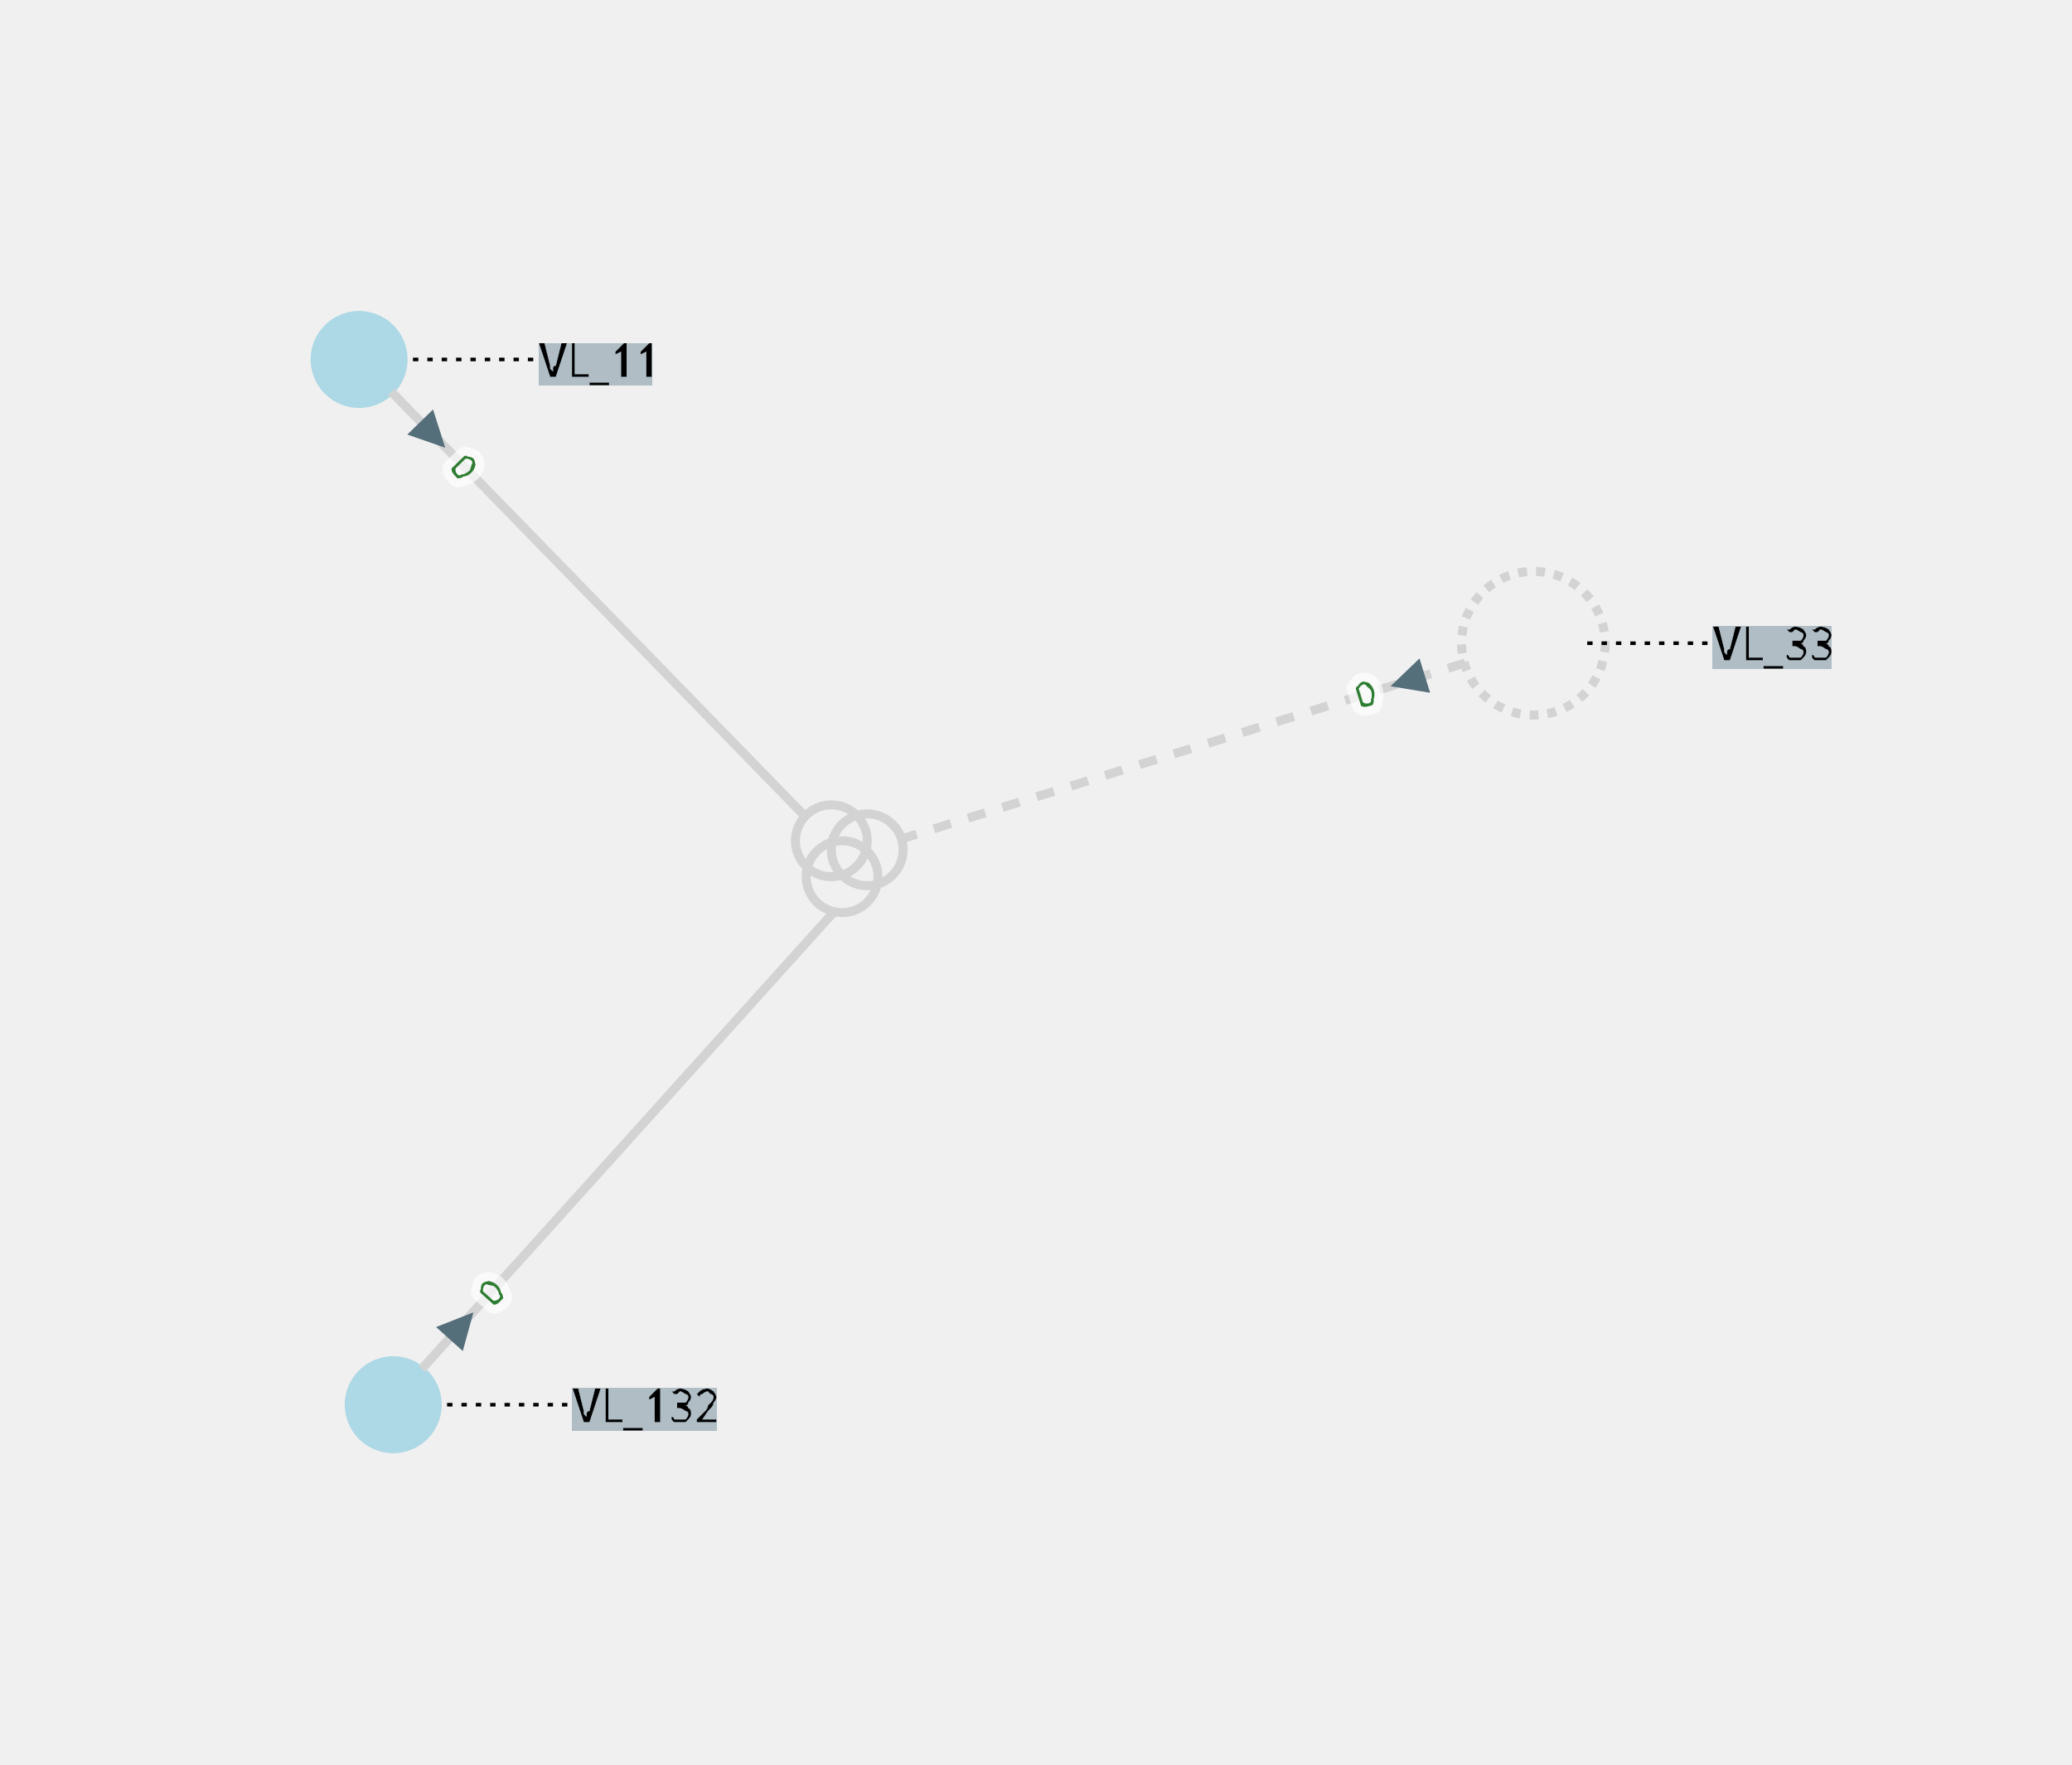
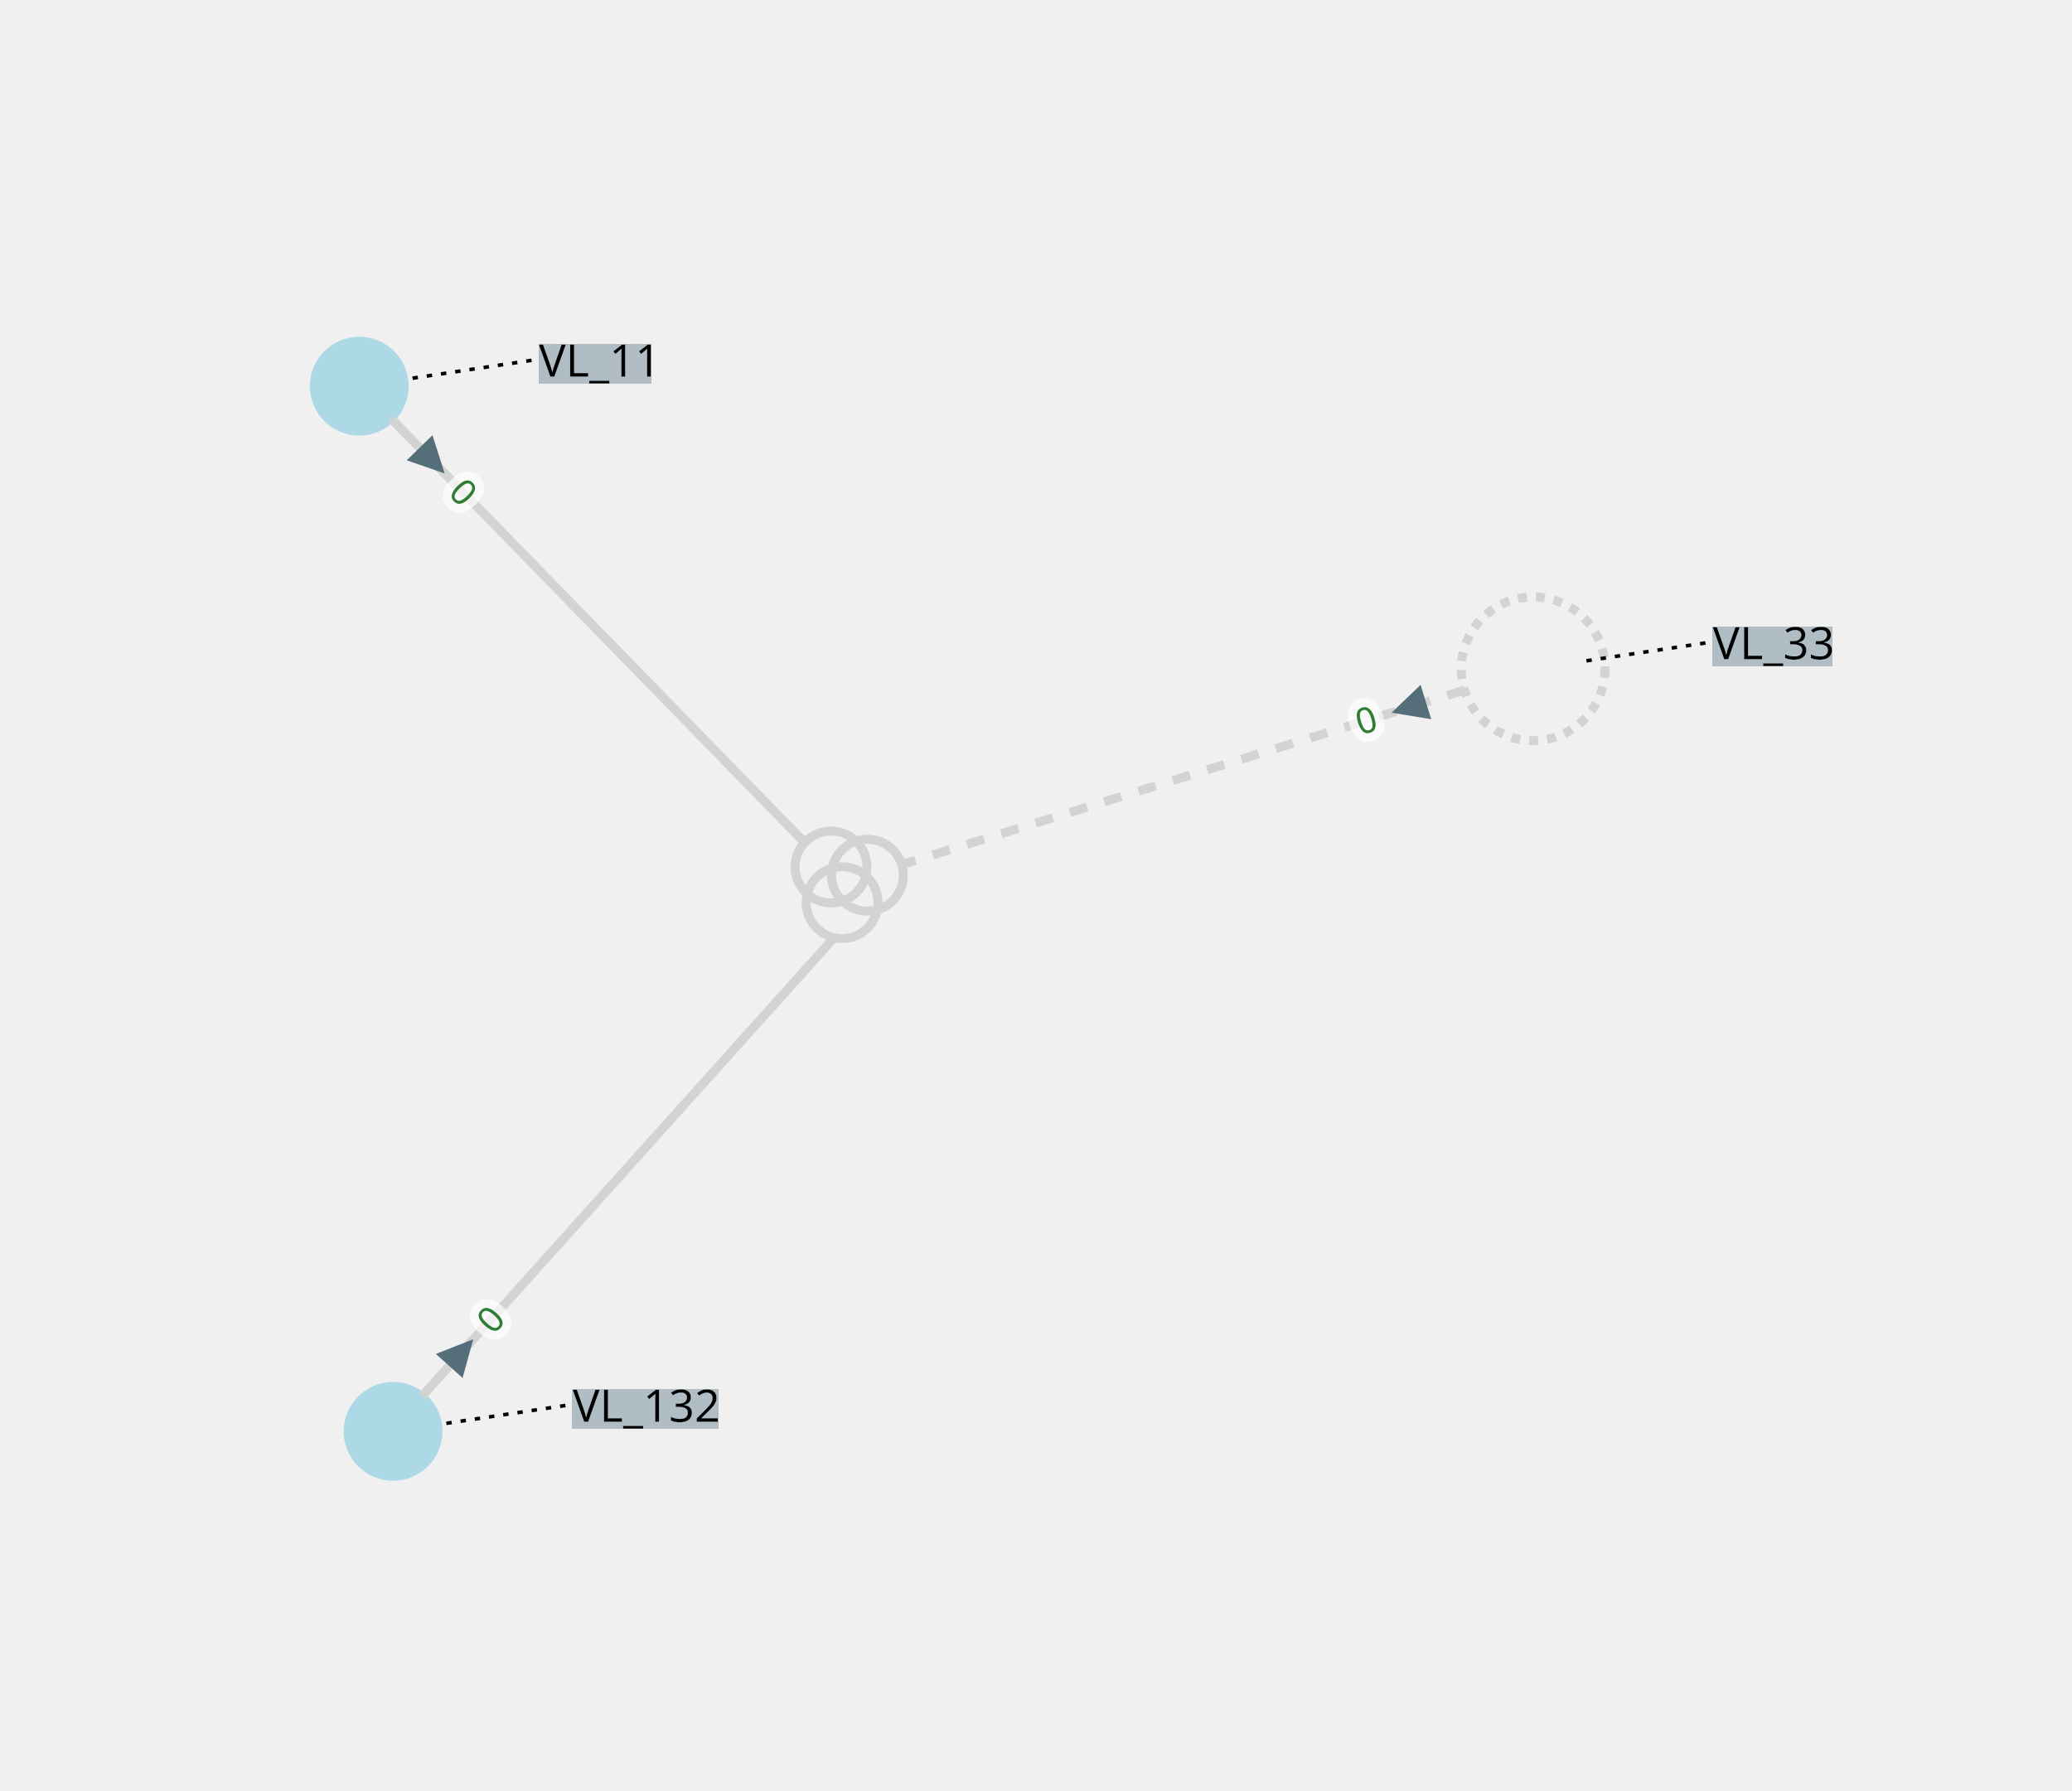
- <svg xmlns="http://www.w3.org/2000/svg" width="800.00" height="680.96" viewBox="-3.99 -4.23 11.54 9.82">
+ <svg xmlns="http://www.w3.org/2000/svg" width="800.00" height="691.36" viewBox="-398.78 -437.73 1153.52 996.87">
  <style>
- .nad-branch-edges polyline, .nad-branch-edges path {stroke: var(--nad-vl-color, lightgrey); stroke-width: 0.05; fill: none}
- .nad-branch-edges circle {stroke: var(--nad-vl-color, lightgrey); stroke-width: 0.05; fill: none}
- .nad-3wt-edges polyline {stroke: var(--nad-vl-color, lightgrey); stroke-width: 0.05; fill: none}
- .nad-text-edges {stroke: black; stroke-width: 0.02; stroke-dasharray: .03,.05}
- .nad-branch-edges .nad-disconnected polyline, .nad-3wt-edges .nad-disconnected polyline {stroke-dasharray: .1,.1}
+ .nad-branch-edges polyline, .nad-branch-edges path {stroke: var(--nad-vl-color, lightgrey); stroke-width: 5; fill: none}
+ .nad-branch-edges circle {stroke: var(--nad-vl-color, lightgrey); stroke-width: 5; fill: none}
+ .nad-3wt-edges polyline {stroke: var(--nad-vl-color, lightgrey); stroke-width: 5; fill: none}
+ .nad-text-edges {stroke: black; stroke-width: 2; stroke-dasharray: 3,5}
+ .nad-branch-edges .nad-disconnected polyline, .nad-3wt-edges .nad-disconnected polyline {stroke-dasharray: 10,10}
.nad-vl-nodes circle, .nad-vl-nodes path {fill: var(--nad-vl-color, lightblue)}
- .nad-vl-nodes circle.nad-unknown-busnode {stroke: lightgrey; stroke-width: 0.05; stroke-dasharray: .05,.05; fill: none}
- .nad-hvdc-edge polyline.nad-hvdc {stroke: grey; stroke-width: 0.2}
- .nad-3wt-nodes circle {stroke: var(--nad-vl-color, lightgrey); stroke-width: 0.05; fill: none}
+ .nad-vl-nodes circle.nad-unknown-busnode {stroke: lightgrey; stroke-width: 5; stroke-dasharray: 5,5; fill: none}
+ .nad-hvdc-edge polyline.nad-hvdc {stroke: grey; stroke-width: 20}
+ .nad-3wt-nodes circle {stroke: var(--nad-vl-color, lightgrey); stroke-width: 5; fill: none}
.nad-state-out .nad-arrow-in {visibility: hidden}
.nad-state-in .nad-arrow-out {visibility: hidden}
.nad-active path {stroke: none; fill: #546e7a}
.nad-active {visibility: visible}
.nad-reactive {visibility: hidden}
.nad-reactive path {stroke: none; fill: #0277bd}
.nad-text-background {flood-color: #90a4aeaa}
- .nad-text-nodes {font: 0.25px "Verdana"; fill: black; dominant-baseline: central}
- .nad-edge-infos text {font: 0.2px "Verdana"; dominant-baseline:middle; stroke: #FFFFFFAA; stroke-width: 0.1; stroke-linejoin:round; paint-order: stroke}
+ .nad-text-nodes {font: 25px "Verdana"; fill: black; dominant-baseline: central}
+ .nad-edge-infos text {font: 20px "Verdana"; dominant-baseline:middle; stroke: #FFFFFFAA; stroke-width: 10; stroke-linejoin:round; paint-order: stroke}
.nad-edge-infos .nad-state-in text {fill: #b71c1c}
.nad-edge-infos .nad-state-out text {fill: #2e7d32}
.nad-vl0to30 {--nad-vl-color: #AFB42B}
.nad-vl30to50 {--nad-vl-color: #EF9A9A}
.nad-vl50to70 {--nad-vl-color: #9C27B0}
.nad-vl70to120 {--nad-vl-color: #E65100}
.nad-vl120to180 {--nad-vl-color: #00ACC1}
.nad-vl180to300 {--nad-vl-color: #2E7D32}
.nad-vl300to500 {--nad-vl-color: #D32F2F}
.nad-branch-edges .nad-overload polyline, .nad-branch-edges .nad-overload path {animation: line-blink 3s infinite}
.nad-vl-nodes .nad-overvoltage {animation: node-over-blink 3s infinite}
.nad-vl-nodes .nad-undervoltage {animation: node-under-blink 3s infinite}

@keyframes line-blink {
-   0%, 80%, 100% {stroke: var(--nad-vl-color, black); stroke-width: 0.05}
-   40% {stroke: #FFEB3B; stroke-width: 0.15}
+   0%, 80%, 100% {stroke: var(--nad-vl-color, black); stroke-width: 5}
+   40% {stroke: #FFEB3B; stroke-width: 15}
}
@keyframes node-over-blink {
  0%, 80%, 100% {stroke: white; stroke-width: 0}
-   40% {stroke: #ff5722; stroke-width: 0.15}
+   40% {stroke: #ff5722; stroke-width: 15}
}
@keyframes node-under-blink {
  0%, 80%, 100% {stroke: white; stroke-width: 0}
-   40% {stroke: #00BCD4; stroke-width: 0.15}
+   40% {stroke: #00BCD4; stroke-width: 15}
}
</style>
  <defs>
    <filter id="textBgFilter" x="0" y="0" width="1" height="1">
      <feFlood class="nad-text-background" />
      <feComposite in="SourceGraphic" operator="over" />
    </filter>
  </defs>
  <g class="nad-vl-nodes">
-     <g transform="translate(-1.99,-2.23)" id="0" class="nad-vl0to30">
-       <circle r="0.27" id="1" />
+     <g transform="translate(-198.78,-222.73)" id="0" class="nad-vl0to30">
+       <circle r="27.50" id="1" />
    </g>
-     <g transform="translate(-1.80,3.59)" id="2" class="nad-vl120to180">
-       <circle r="0.27" id="3" />
+     <g transform="translate(-179.95,359.14)" id="2" class="nad-vl120to180">
+       <circle r="27.50" id="3" />
    </g>
-     <g transform="translate(4.55,-0.65)" id="4" class="nad-vl30to50">
-       <circle class="nad-unknown-busnode" r="0.40" />
+     <g transform="translate(454.74,-65.39)" id="4" class="nad-vl30to50">
+       <circle class="nad-unknown-busnode" r="40.00" />
    </g>
  </g>
  <g class="nad-branch-edges" />
  <g class="nad-3wt-edges">
    <g id="6" class="nad-vl0to30">
-       <polyline points="-1.81,-2.05 0.49,0.31" />
-       <g class="nad-edge-infos" transform="translate(-1.58,-1.81)">
+       <polyline points="-180.89,-204.55 49.18,31.35" />
+       <g class="nad-edge-infos" transform="translate(-158.20,-181.29)">
        <g class="nad-active nad-state-out">
          <g transform="rotate(135.72)">
-             <path class="nad-arrow-in" d="M-0.1 -0.1 H0.1 L0 0.1z" />
-             <path class="nad-arrow-out" d="M-0.1 0.1 H0.1 L0 -0.1z" />
+             <path class="nad-arrow-in" transform="scale(10.00)" d="M-1 -1 H1 L0 1z" />
+             <path class="nad-arrow-out" transform="scale(10.00)" d="M-1 1 H1 L0 -1z" />
          </g>
-           <text transform="rotate(45.72)" x="0.19">0</text>
+           <text transform="rotate(45.72)" x="19.00">0</text>
        </g>
        <g class="nad-reactive nad-state-out">
          <g transform="rotate(135.72)">
-             <path class="nad-arrow-in" d="M-0.1 -0.1 H0.1 L0 0.1z" />
-             <path class="nad-arrow-out" d="M-0.1 0.1 H0.1 L0 -0.1z" />
+             <path class="nad-arrow-in" transform="scale(10.00)" d="M-1 -1 H1 L0 1z" />
+             <path class="nad-arrow-out" transform="scale(10.00)" d="M-1 1 H1 L0 -1z" />
          </g>
-           <text transform="rotate(45.72)" x="0.19">0</text>
+           <text transform="rotate(45.72)" x="19.00">0</text>
        </g>
      </g>
    </g>
    <g id="7" class="nad-vl120to180">
-       <polyline points="-1.64,3.39 0.66,0.84" />
-       <g class="nad-edge-infos" transform="translate(-1.42,3.15)">
+       <polyline points="-163.72,339.48 65.60,84.29" />
+       <g class="nad-edge-infos" transform="translate(-142.00,315.30)">
        <g class="nad-active nad-state-out">
          <g transform="rotate(41.94)">
-             <path class="nad-arrow-in" d="M-0.1 -0.1 H0.1 L0 0.1z" />
-             <path class="nad-arrow-out" d="M-0.1 0.1 H0.1 L0 -0.1z" />
+             <path class="nad-arrow-in" transform="scale(10.00)" d="M-1 -1 H1 L0 1z" />
+             <path class="nad-arrow-out" transform="scale(10.00)" d="M-1 1 H1 L0 -1z" />
          </g>
-           <text transform="rotate(-48.06)" x="0.19">0</text>
+           <text transform="rotate(-48.06)" x="19.00">0</text>
        </g>
        <g class="nad-reactive nad-state-out">
          <g transform="rotate(41.94)">
-             <path class="nad-arrow-in" d="M-0.1 -0.1 H0.1 L0 0.1z" />
-             <path class="nad-arrow-out" d="M-0.1 0.1 H0.1 L0 -0.1z" />
+             <path class="nad-arrow-in" transform="scale(10.00)" d="M-1 -1 H1 L0 1z" />
+             <path class="nad-arrow-out" transform="scale(10.00)" d="M-1 1 H1 L0 -1z" />
          </g>
-           <text transform="rotate(-48.06)" x="0.19">0</text>
+           <text transform="rotate(-48.06)" x="19.00">0</text>
        </g>
      </g>
    </g>
    <g id="8" class="nad-disconnected nad-vl30to50">
-       <polyline points="4.17,-0.54 1.03,0.44" />
-       <g class="nad-edge-infos" transform="translate(3.85,-0.44)">
+       <polyline points="416.54,-53.55 103.24,43.60" />
+       <g class="nad-edge-infos" transform="translate(385.49,-43.92)">
        <g class="nad-active nad-state-out">
          <g transform="rotate(-107.23)">
-             <path class="nad-arrow-in" d="M-0.1 -0.1 H0.1 L0 0.1z" />
-             <path class="nad-arrow-out" d="M-0.1 0.1 H0.1 L0 -0.1z" />
+             <path class="nad-arrow-in" transform="scale(10.00)" d="M-1 -1 H1 L0 1z" />
+             <path class="nad-arrow-out" transform="scale(10.00)" d="M-1 1 H1 L0 -1z" />
          </g>
-           <text transform="rotate(-17.23)" x="-0.19" style="text-anchor:end">0</text>
+           <text transform="rotate(-17.23)" x="-19.00" style="text-anchor:end">0</text>
        </g>
        <g class="nad-reactive nad-state-out">
          <g transform="rotate(-107.23)">
-             <path class="nad-arrow-in" d="M-0.1 -0.1 H0.1 L0 0.1z" />
-             <path class="nad-arrow-out" d="M-0.1 0.1 H0.1 L0 -0.1z" />
+             <path class="nad-arrow-in" transform="scale(10.00)" d="M-1 -1 H1 L0 1z" />
+             <path class="nad-arrow-out" transform="scale(10.00)" d="M-1 1 H1 L0 -1z" />
          </g>
-           <text transform="rotate(-17.23)" x="-0.19" style="text-anchor:end">0</text>
+           <text transform="rotate(-17.23)" x="-19.00" style="text-anchor:end">0</text>
        </g>
      </g>
    </g>
  </g>
  <g class="nad-3wt-nodes">
    <g>
-       <circle class="nad-vl0to30" cx="0.64" cy="0.45" r="0.20" />
-       <circle class="nad-vl120to180" cx="0.70" cy="0.65" r="0.20" />
-       <circle class="nad-disconnected nad-vl30to50" cx="0.84" cy="0.50" r="0.20" />
+       <circle class="nad-vl0to30" cx="63.86" cy="44.93" r="20.00" />
+       <circle class="nad-vl120to180" cx="70.02" cy="64.79" r="20.00" />
+       <circle class="nad-disconnected nad-vl30to50" cx="84.13" cy="49.53" r="20.00" />
    </g>
  </g>
  <g class="nad-text-edges">
-     <polyline id="0_edge" points="-1.69,-2.23 -0.99,-2.23" />
-     <polyline id="2_edge" points="-1.50,3.59 -0.80,3.59" />
-     <polyline id="4_edge" points="4.85,-0.65 5.55,-0.65" />
+     <polyline id="0_edge" points="-169.11,-227.18 -98.78,-237.73" />
+     <polyline id="2_edge" points="-150.28,354.69 -79.95,344.14" />
+     <polyline id="4_edge" points="484.41,-69.84 554.74,-80.39" />
  </g>
  <g class="nad-text-nodes">
-     <text filter="url(#textBgFilter)" y="-2.23" x="-0.99">VL_11</text>
-     <text filter="url(#textBgFilter)" y="3.59" x="-0.80">VL_132</text>
-     <text filter="url(#textBgFilter)" y="-0.65" x="5.55">VL_33</text>
+     <text filter="url(#textBgFilter)" y="-237.73" x="-98.78">VL_11</text>
+     <text filter="url(#textBgFilter)" y="344.14" x="-79.95">VL_132</text>
+     <text filter="url(#textBgFilter)" y="-80.39" x="554.74">VL_33</text>
  </g>
</svg>
